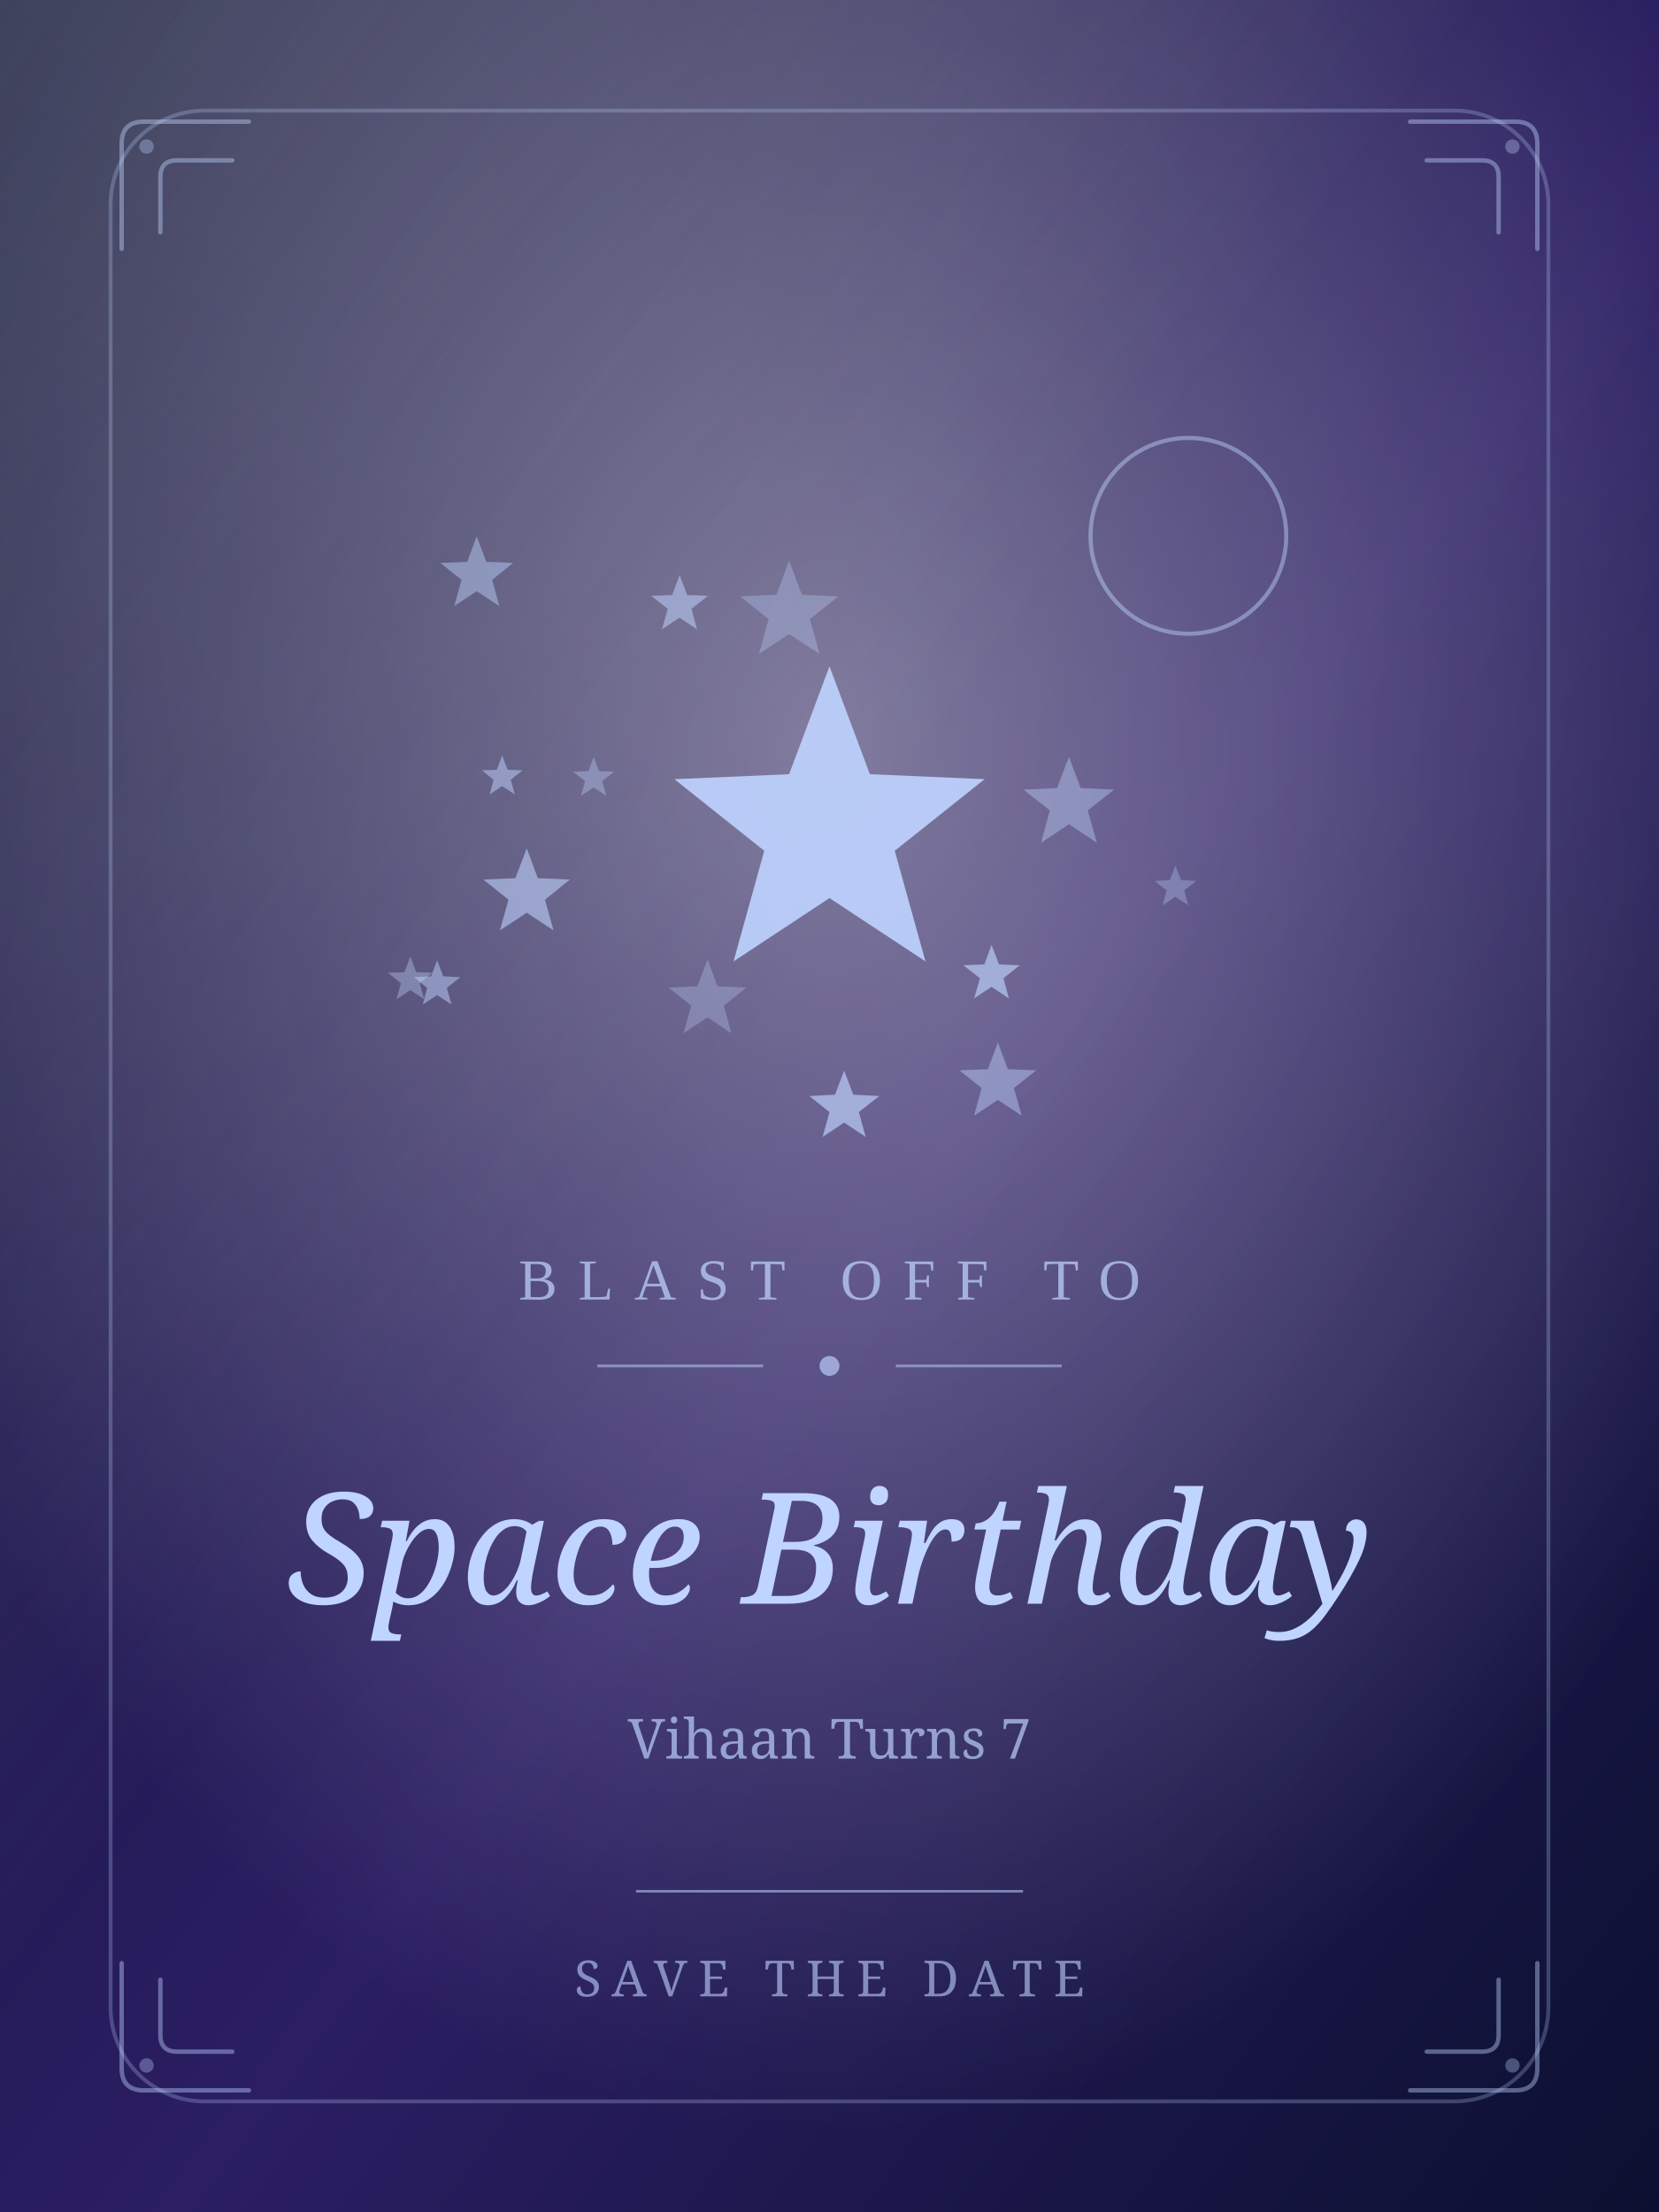
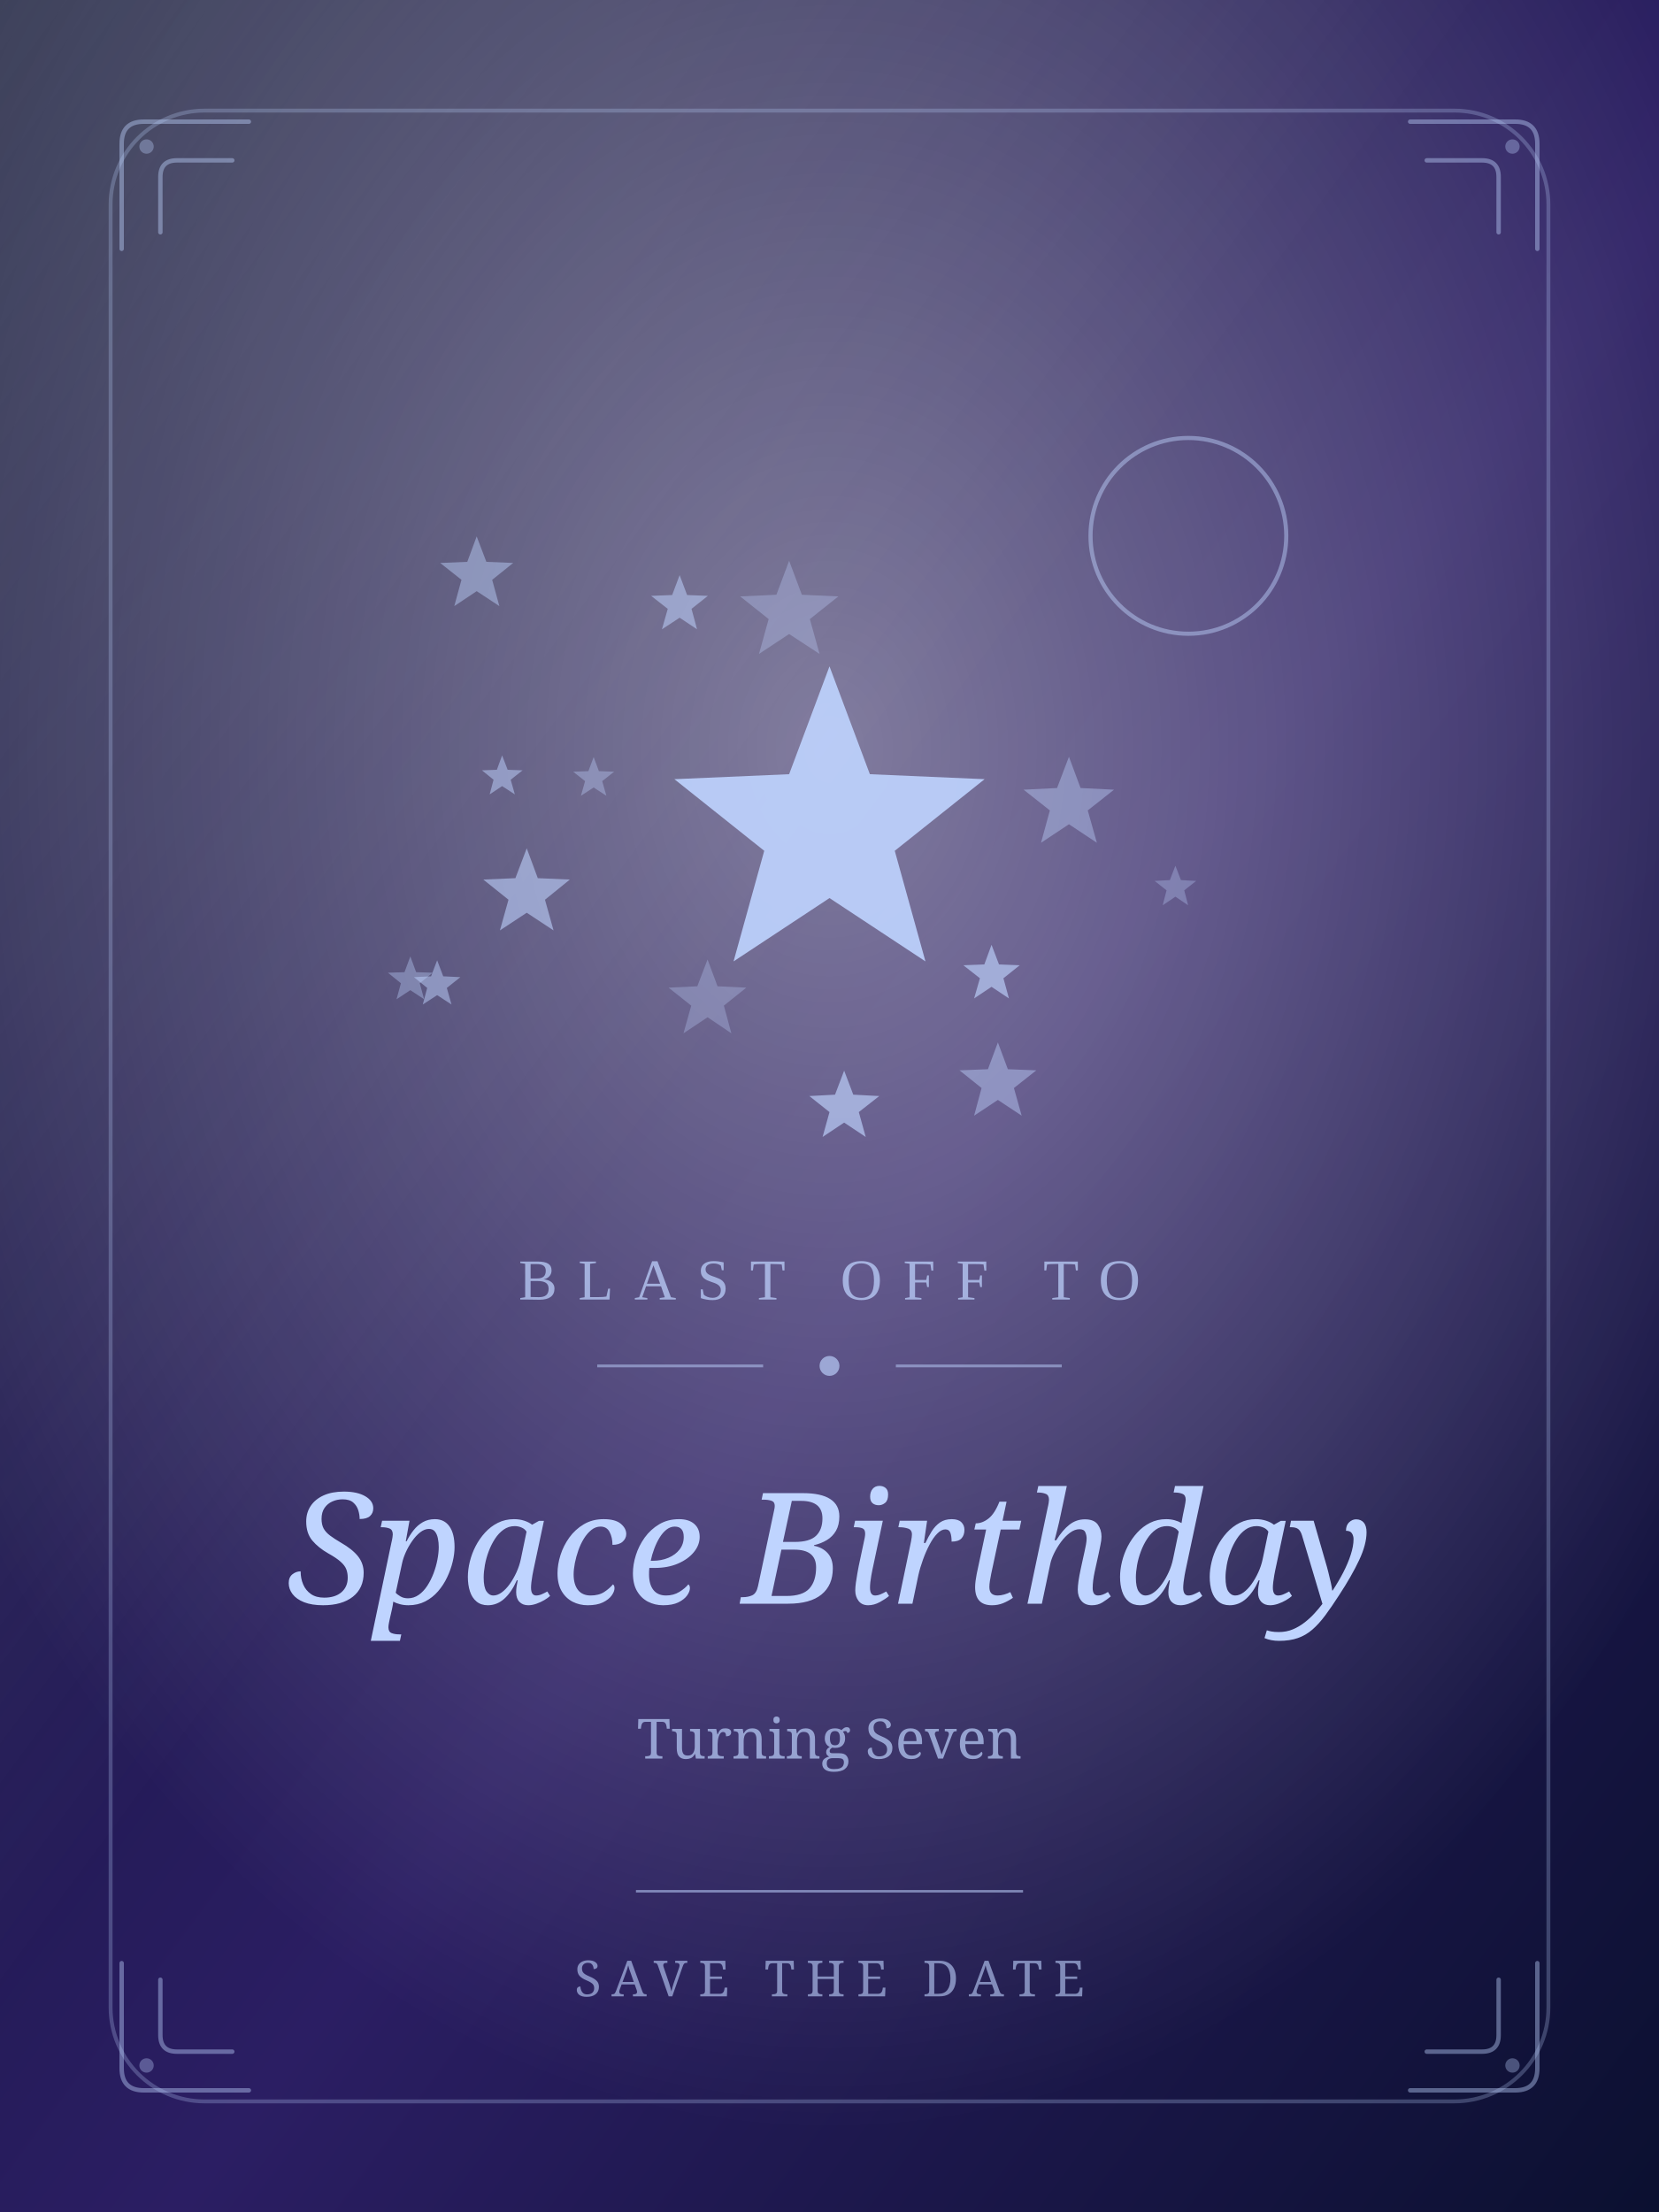
<svg xmlns="http://www.w3.org/2000/svg" viewBox="0 0 600 800" width="600" height="800" role="img" aria-label="Space Birthday invitation template preview">
  <defs>
    <linearGradient id="bg-space-birthday" x1="0" y1="0" x2="1" y2="1">
      <stop offset="0%" stop-color="#0B1030" />
      <stop offset="55%" stop-color="#2B1E63" />
      <stop offset="100%" stop-color="#0B1030" />
    </linearGradient>
    <radialGradient id="glow-space-birthday" cx="50%" cy="34%" r="62%">
      <stop offset="0%" stop-color="#FFFFFF" stop-opacity="0.42" />
      <stop offset="100%" stop-color="#FFFFFF" stop-opacity="0" />
    </radialGradient>
    <linearGradient id="sheen-space-birthday" x1="0" y1="0" x2="1" y2="1">
      <stop offset="0%" stop-color="#FFFFFF" stop-opacity="0.20" />
      <stop offset="45%" stop-color="#FFFFFF" stop-opacity="0" />
    </linearGradient>
  </defs>
  <rect width="600" height="800" fill="url(#bg-space-birthday)" />
  <rect width="600" height="800" fill="url(#glow-space-birthday)" />
  <rect width="600" height="800" fill="url(#sheen-space-birthday)" />
  <g transform="translate(44 44) scale(1 1)" fill="none" stroke="#BFD4FF" stroke-width="1.6" opacity="0.42" stroke-linecap="round">
    <path d="M 0 46 V 8 Q 0 0 8 0 H 46" />
    <path d="M 14 40 V 20 Q 14 14 20 14 H 40" />
    <circle cx="9" cy="9" r="2.6" fill="#BFD4FF" stroke="none" opacity="0.8" />
  </g>
  <g transform="translate(556 44) scale(-1 1)" fill="none" stroke="#BFD4FF" stroke-width="1.6" opacity="0.42" stroke-linecap="round">
    <path d="M 0 46 V 8 Q 0 0 8 0 H 46" />
    <path d="M 14 40 V 20 Q 14 14 20 14 H 40" />
    <circle cx="9" cy="9" r="2.6" fill="#BFD4FF" stroke="none" opacity="0.8" />
  </g>
  <g transform="translate(44 756) scale(1 -1)" fill="none" stroke="#BFD4FF" stroke-width="1.6" opacity="0.42" stroke-linecap="round">
    <path d="M 0 46 V 8 Q 0 0 8 0 H 46" />
    <path d="M 14 40 V 20 Q 14 14 20 14 H 40" />
    <circle cx="9" cy="9" r="2.6" fill="#BFD4FF" stroke="none" opacity="0.8" />
  </g>
  <g transform="translate(556 756) scale(-1 -1)" fill="none" stroke="#BFD4FF" stroke-width="1.6" opacity="0.42" stroke-linecap="round">
    <path d="M 0 46 V 8 Q 0 0 8 0 H 46" />
    <path d="M 14 40 V 20 Q 14 14 20 14 H 40" />
    <circle cx="9" cy="9" r="2.6" fill="#BFD4FF" stroke="none" opacity="0.8" />
  </g>
  <rect x="40" y="40" width="520" height="720" fill="none" stroke="#BFD4FF" stroke-width="1.4" opacity="0.26" rx="34" />
  <g>
    <polygon points="300.0,241.0 314.6,280.0 356.1,281.8 323.6,307.7 334.7,347.7 300.0,324.8 265.3,347.7 276.4,307.7 243.9,281.8 285.4,280.0" fill="#BFD4FF" opacity="0.90" />
    <polygon points="255.9,347.0 259.5,356.7 269.9,357.2 261.8,363.7 264.5,373.7 255.9,367.9 247.2,373.7 250.0,363.7 241.8,357.2 252.2,356.7" fill="#BFD4FF" opacity="0.30" />
    <polygon points="181.6,273.2 183.6,278.4 189.0,278.6 184.7,282.0 186.2,287.3 181.6,284.3 177.1,287.3 178.5,282.0 174.3,278.6 179.7,278.4" fill="#BFD4FF" opacity="0.50" />
    <polygon points="425.1,313.1 427.1,318.3 432.6,318.6 428.3,322.0 429.7,327.4 425.1,324.3 420.5,327.4 421.9,322.0 417.6,318.6 423.1,318.3" fill="#BFD4FF" opacity="0.31" />
    <polygon points="148.4,345.9 150.5,351.6 156.5,351.8 151.8,355.6 153.4,361.4 148.4,358.1 143.4,361.4 145.0,355.6 140.3,351.8 146.3,351.6" fill="#BFD4FF" opacity="0.37" />
    <polygon points="172.4,194.0 175.9,203.2 185.6,203.6 178.0,209.7 180.6,219.2 172.4,213.8 164.3,219.2 166.9,209.7 159.2,203.6 169.0,203.2" fill="#BFD4FF" opacity="0.45" />
    <polygon points="386.6,273.7 390.8,285.0 402.9,285.6 393.4,293.1 396.7,304.8 386.6,298.1 376.5,304.8 379.7,293.1 370.2,285.6 382.3,285.0" fill="#BFD4FF" opacity="0.40" />
    <polygon points="358.6,341.7 361.3,348.8 368.8,349.1 362.9,353.8 364.9,361.1 358.6,356.9 352.3,361.1 354.4,353.8 348.4,349.1 356.0,348.8" fill="#BFD4FF" opacity="0.64" />
    <polygon points="360.9,377.0 364.5,386.7 374.8,387.1 366.7,393.5 369.5,403.5 360.9,397.8 352.3,403.5 355.0,393.5 347.0,387.1 357.3,386.7" fill="#BFD4FF" opacity="0.44" />
    <polygon points="214.7,273.8 216.6,278.9 222.1,279.1 217.8,282.5 219.3,287.8 214.7,284.8 210.1,287.8 211.6,282.5 207.3,279.1 212.8,278.9" fill="#BFD4FF" opacity="0.36" />
    <polygon points="245.8,208.0 248.5,215.2 256.0,215.5 250.1,220.2 252.1,227.6 245.8,223.4 239.4,227.6 241.5,220.2 235.5,215.5 243.1,215.2" fill="#BFD4FF" opacity="0.53" />
    <polygon points="190.5,306.8 194.5,317.6 206.1,318.1 197.1,325.4 200.2,336.5 190.5,330.1 180.8,336.5 183.9,325.4 174.8,318.1 186.4,317.6" fill="#BFD4FF" opacity="0.58" />
    <polygon points="305.3,387.2 308.6,395.9 318.0,396.4 310.6,402.2 313.1,411.2 305.3,406.0 297.5,411.2 300.0,402.2 292.7,396.4 302.0,395.9" fill="#BFD4FF" opacity="0.66" />
    <polygon points="285.4,202.8 290.0,215.1 303.2,215.7 292.9,223.9 296.4,236.5 285.4,229.3 274.5,236.5 278.0,223.9 267.7,215.7 280.8,215.1" fill="#BFD4FF" opacity="0.32" />
    <polygon points="158.1,347.3 160.3,353.1 166.5,353.4 161.6,357.3 163.3,363.3 158.1,359.9 152.9,363.3 154.5,357.3 149.7,353.4 155.9,353.1" fill="#BFD4FF" opacity="0.49" />
    <circle cx="429.8" cy="193.8" r="35.4" fill="none" stroke="#BFD4FF" stroke-width="1.5" opacity="0.45" />
  </g>
  <text x="300.0" y="470" text-anchor="middle" font-family="Georgia, 'Times New Roman', serif" font-size="21" letter-spacing="7.5" fill="#BFD4FF" opacity="0.72">BLAST OFF TO</text>
  <line x1="216.0" y1="494" x2="276.0" y2="494" stroke="#BFD4FF" stroke-width="1" opacity="0.5" />
  <circle cx="300.0" cy="494" r="3.6" fill="#BFD4FF" opacity="0.65" />
  <line x1="324.0" y1="494" x2="384.0" y2="494" stroke="#BFD4FF" stroke-width="1" opacity="0.5" />
  <text x="300.0" y="580" text-anchor="middle" font-family="Georgia, serif" font-size="56" font-style="italic" fill="#BFD4FF">Space Birthday</text>
-   <text x="300.0" y="636" text-anchor="middle" font-family="Georgia, serif" font-size="20" fill="#BFD4FF" opacity="0.68">Vihaan Turns 7</text>
+   <text x="300.0" y="636" text-anchor="middle" font-family="Georgia, serif" font-size="20" fill="#BFD4FF" opacity="0.68">Turning Seven</text>
  <g opacity="0.55">
    <line x1="230.0" y1="684" x2="370.0" y2="684" stroke="#BFD4FF" stroke-width="0.9" />
  </g>
  <text x="300.0" y="722" text-anchor="middle" font-family="Georgia, serif" font-size="18" letter-spacing="4" fill="#BFD4FF" opacity="0.6">SAVE THE DATE</text>
</svg>
